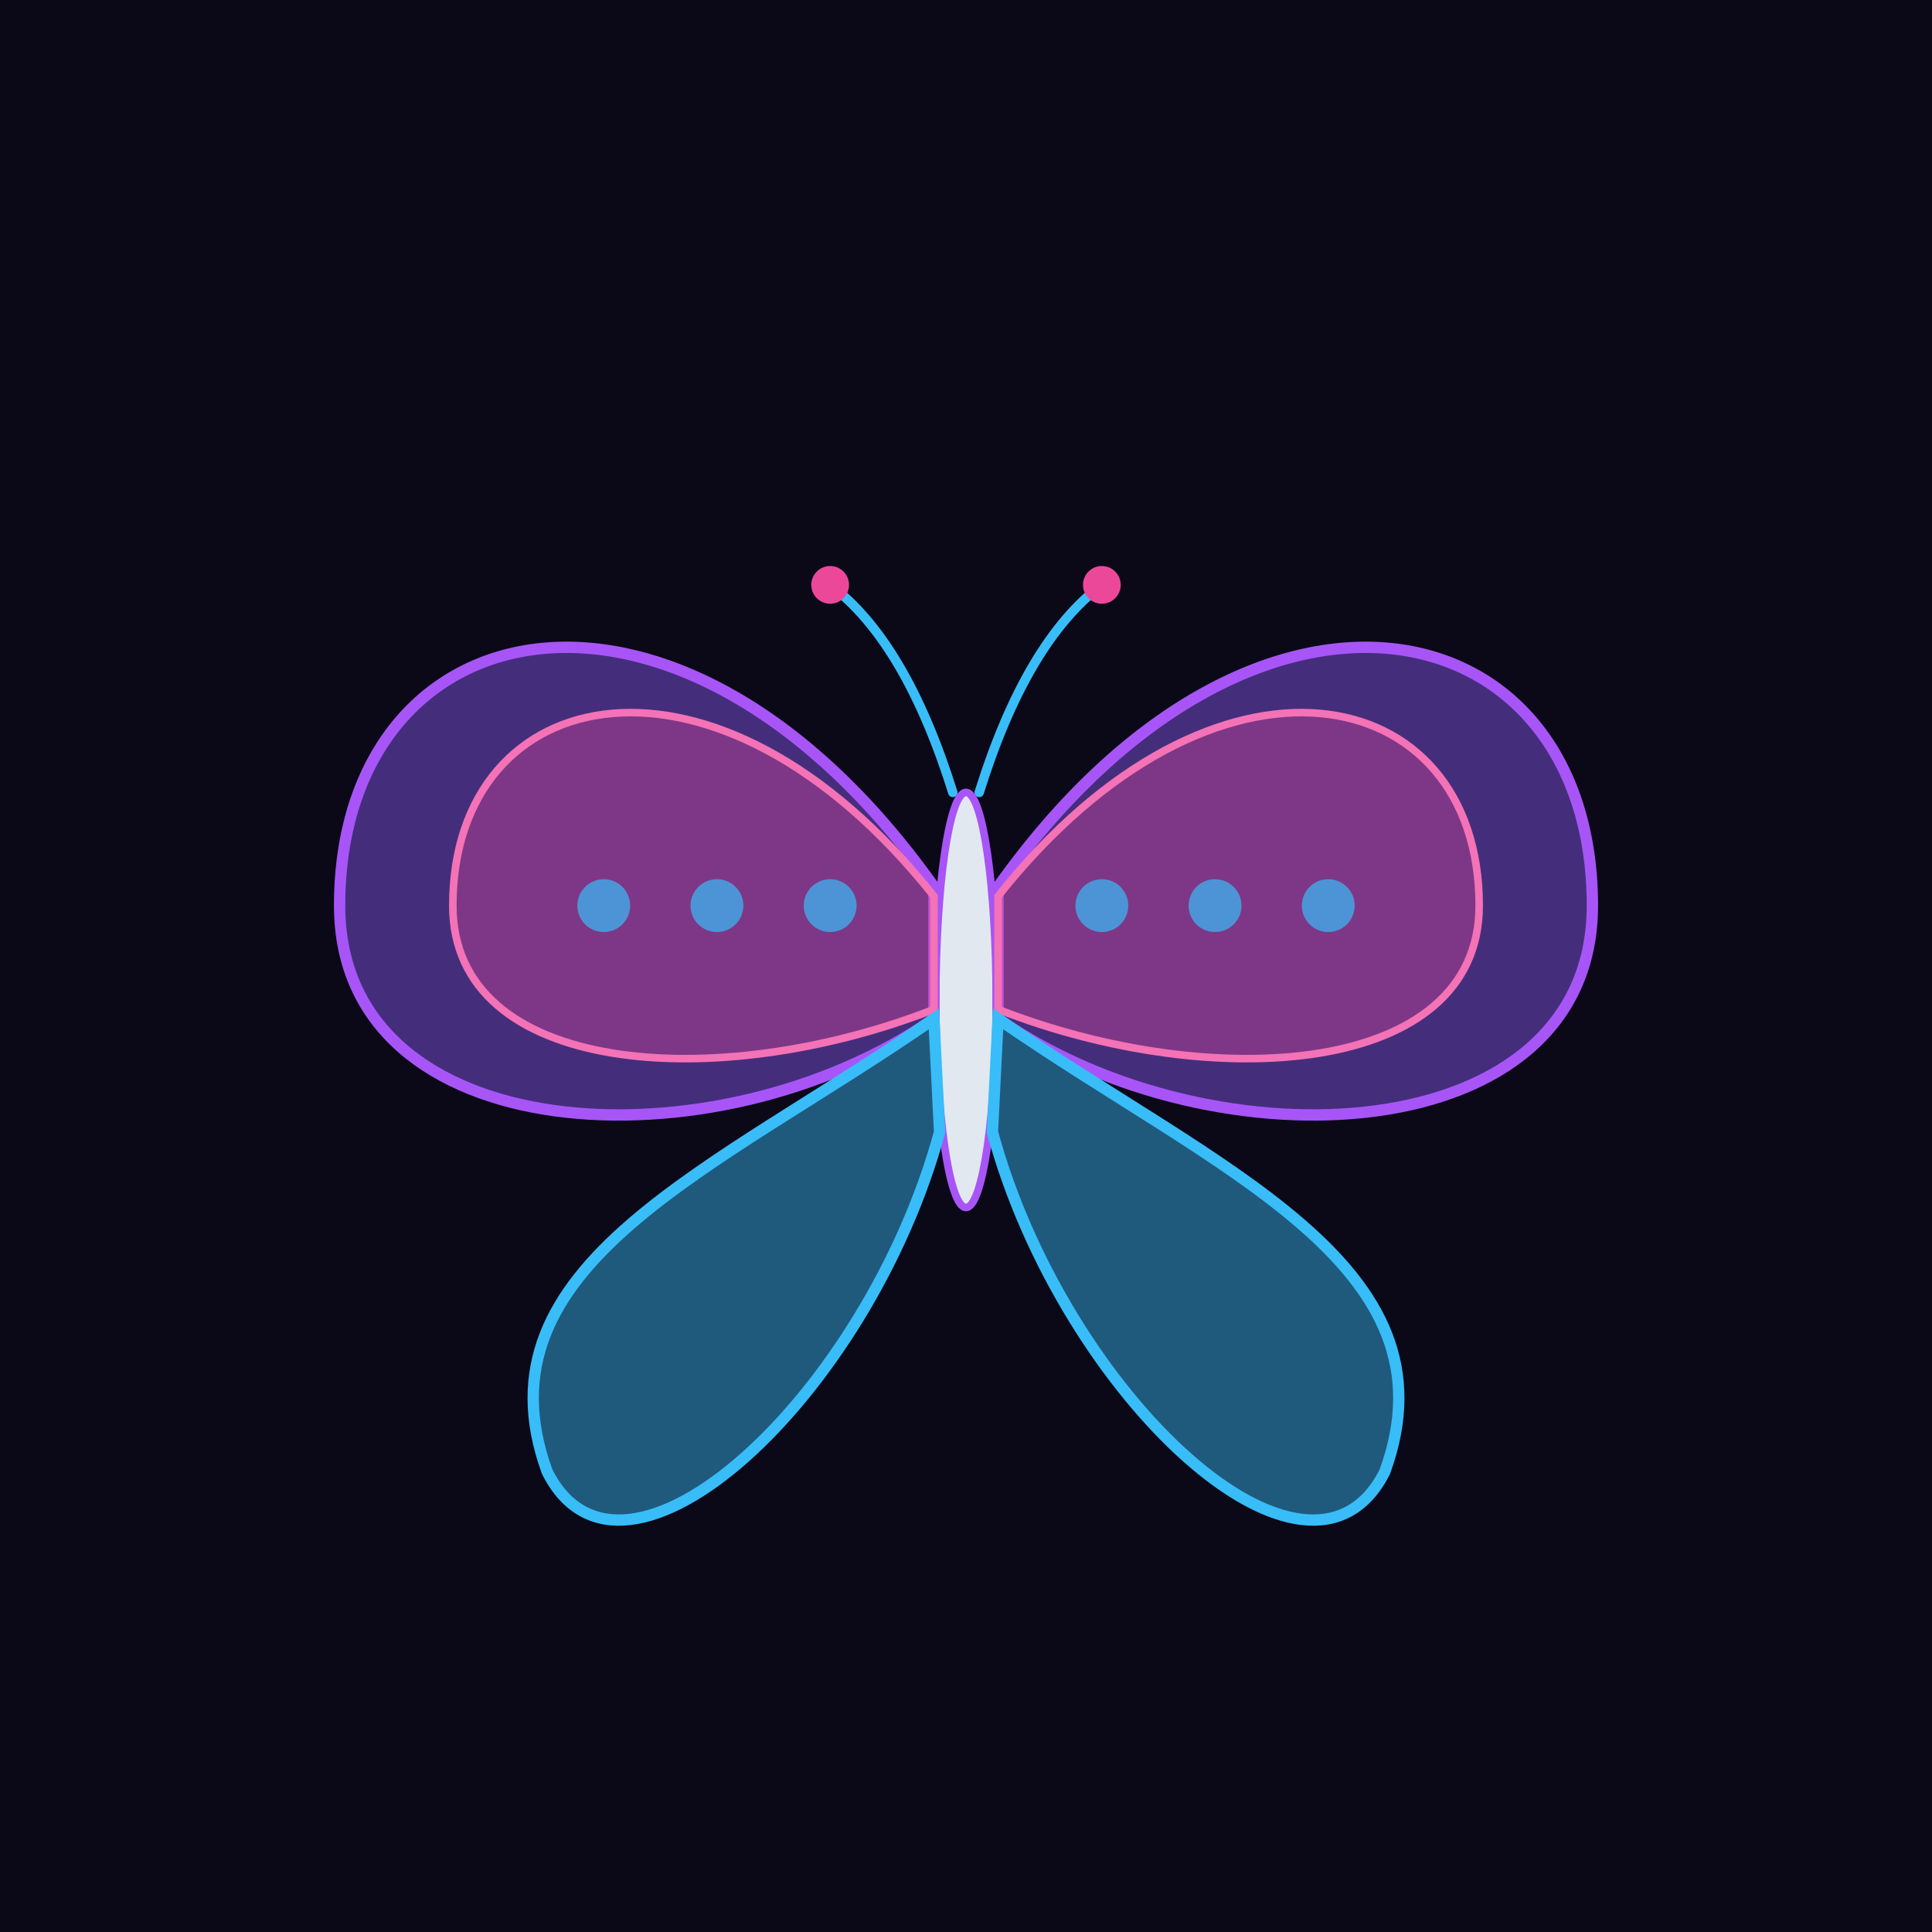
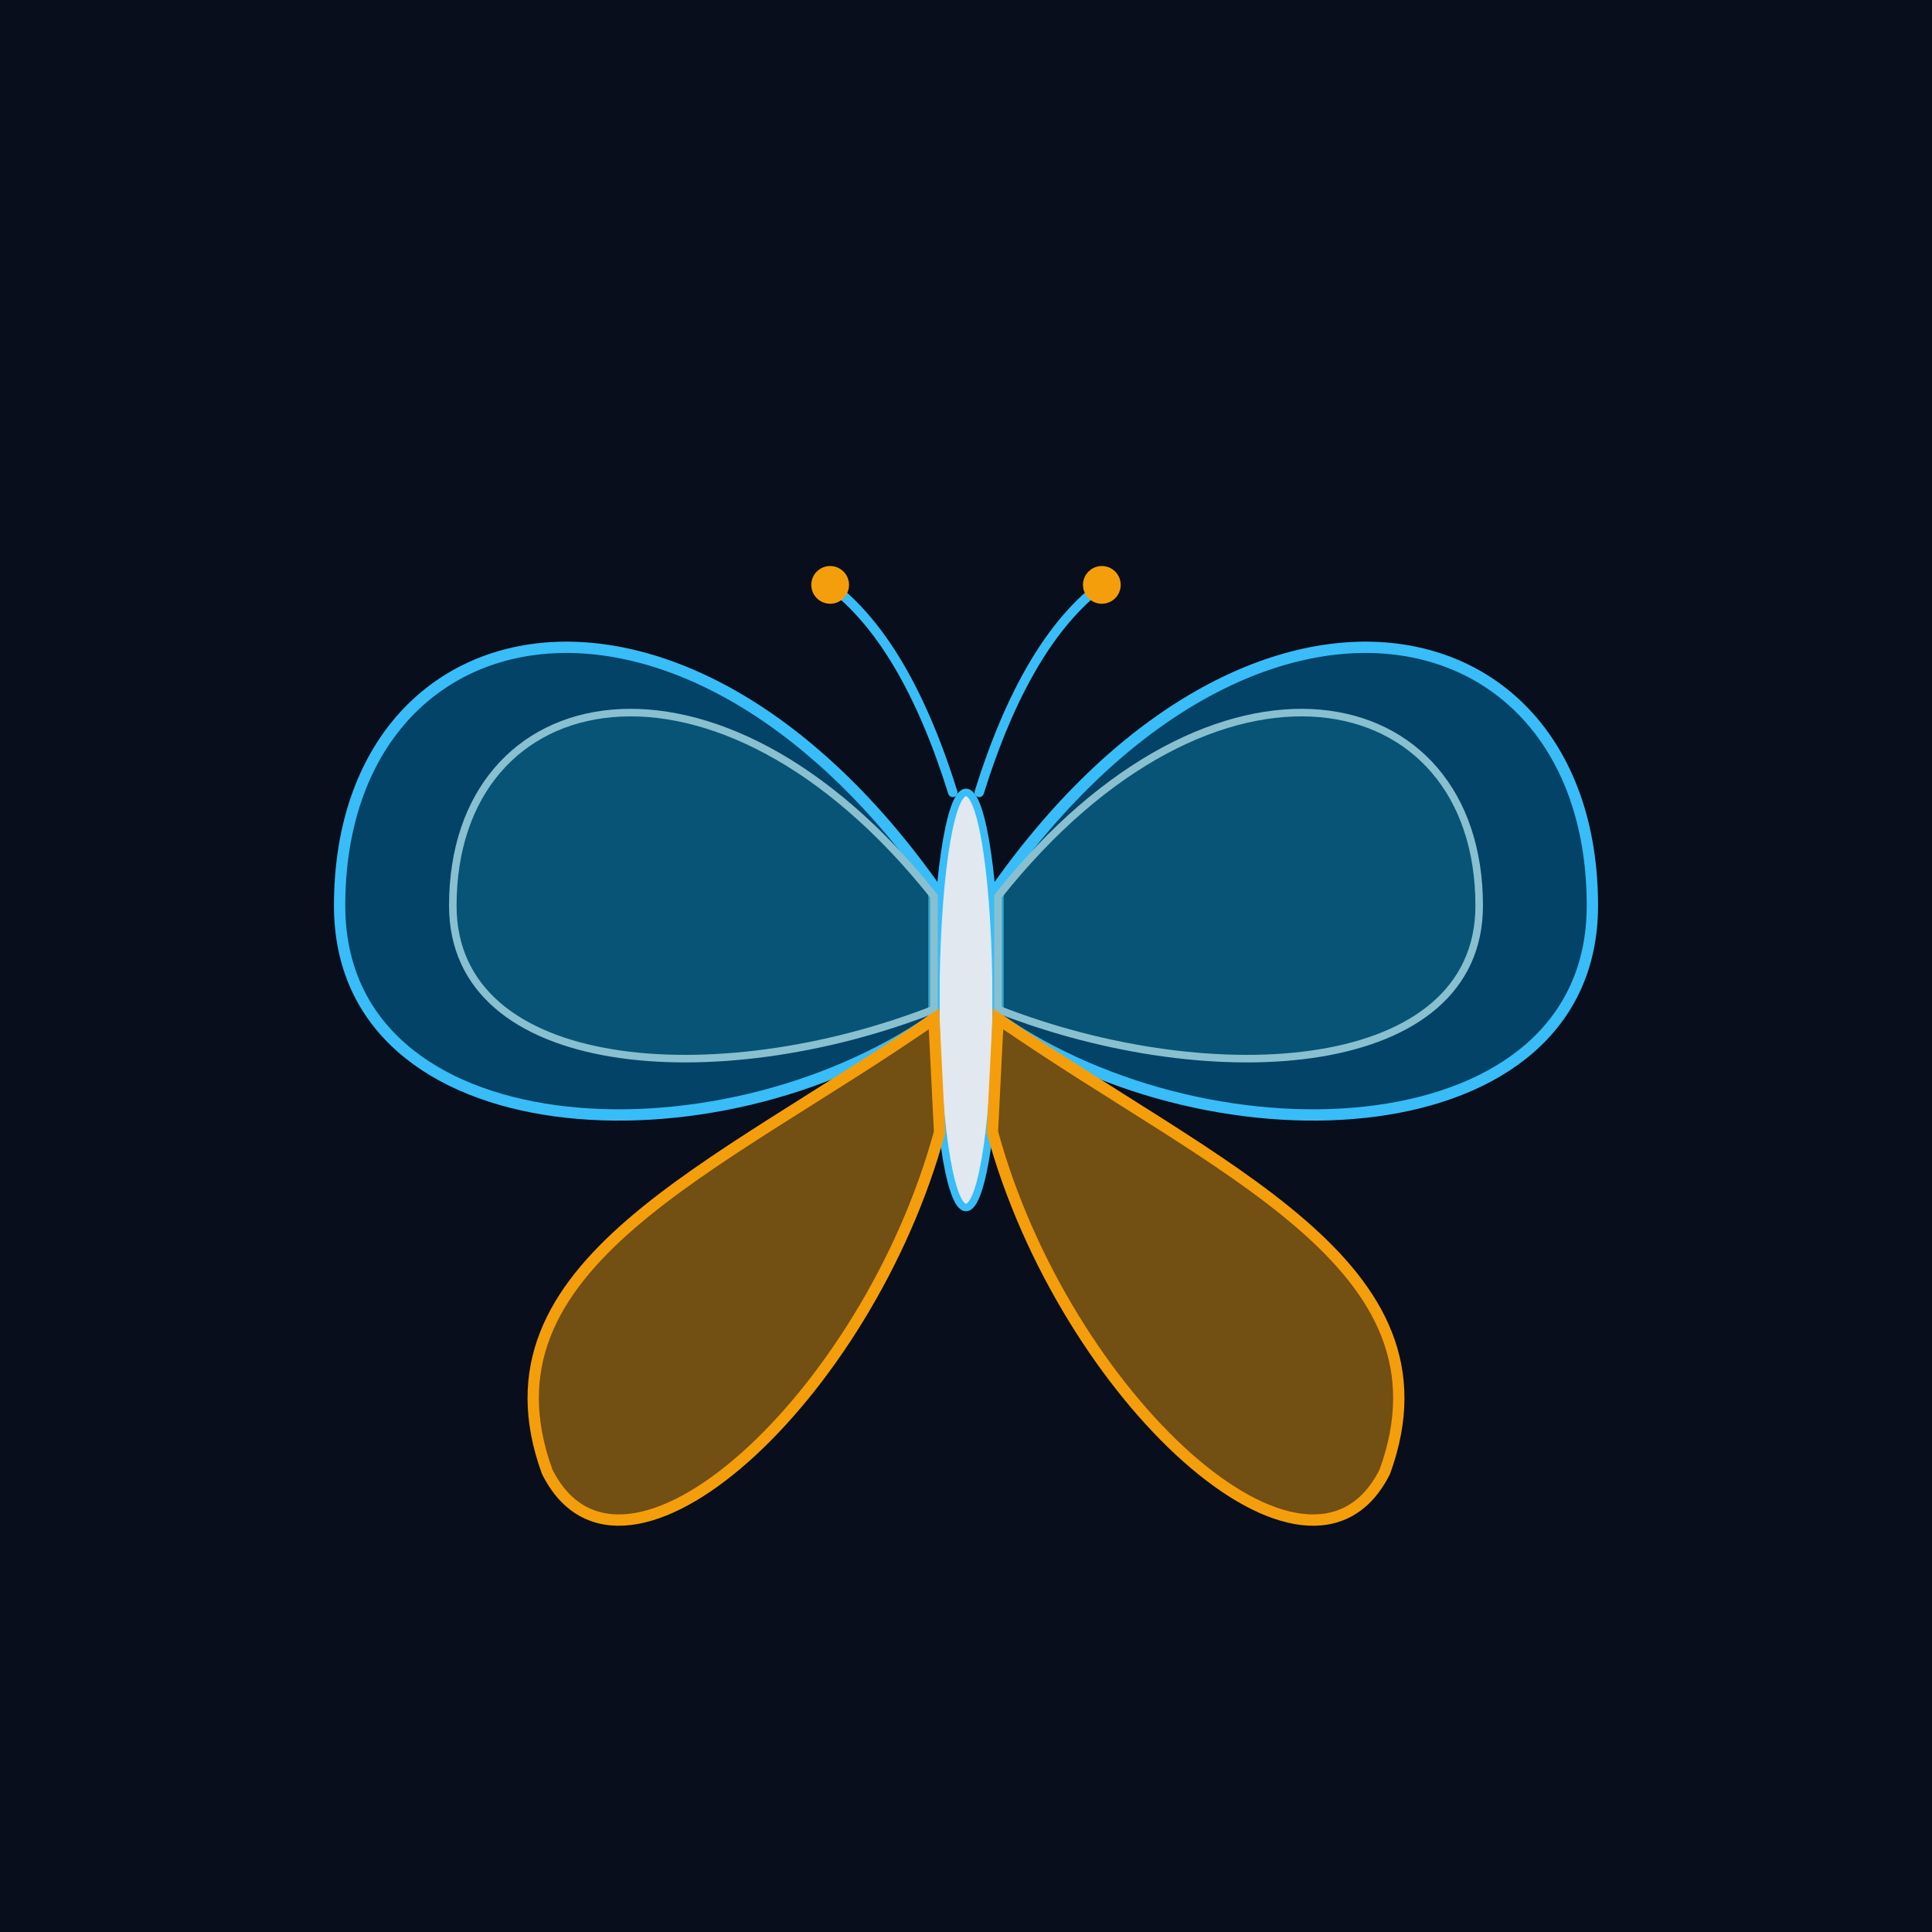
<svg xmlns="http://www.w3.org/2000/svg" viewBox="0 0 1024 1024" width="1024" height="1024">
-   <rect x="0" y="0" width="1024" height="1024" fill="#0B0918" />
+   <rect x="0" y="0" width="1024" height="1024" fill="#080E1B" />
  <path d="M 505,420 Q 480,340 440,310" fill="none" stroke="#38BDF8" stroke-width="5" stroke-linecap="round" />
-   <circle cx="440" cy="310" r="10" fill="#EC4899" />
+   <circle cx="440" cy="310" r="10" fill="#F59E0B" />
  <path d="M 519,420 Q 544,340 584,310" fill="none" stroke="#38BDF8" stroke-width="5" stroke-linecap="round" />
-   <circle cx="584" cy="310" r="10" fill="#EC4899" />
-   <ellipse cx="512" cy="530" rx="16" ry="110" fill="#E2E8F0" stroke="#A855F7" stroke-width="4" />
-   <path d="M 495,470 C 360,280 180,320 180,480 C 180,610 380,620 495,540 Z" fill="#8B5CF6" fill-opacity="0.45" stroke="#A855F7" stroke-width="6" />
-   <path d="M 495,475 C 380,330 240,360 240,480 C 240,570 380,580 495,535 Z" fill="#EC4899" fill-opacity="0.35" stroke="#F472B6" stroke-width="4" />
-   <path d="M 529,470 C 664,280 844,320 844,480 C 844,610 644,620 529,540 Z" fill="#8B5CF6" fill-opacity="0.45" stroke="#A855F7" stroke-width="6" />
-   <path d="M 529,475 C 644,330 784,360 784,480 C 784,570 644,580 529,535 Z" fill="#EC4899" fill-opacity="0.35" stroke="#F472B6" stroke-width="4" />
-   <path d="M 495,540 C 380,620 250,670 290,780 C 330,860 460,740 498,600 Z" fill="#38BDF8" fill-opacity="0.45" stroke="#38BDF8" stroke-width="6" />
-   <path d="M 529,540 C 644,620 774,670 734,780 C 694,860 564,740 526,600 Z" fill="#38BDF8" fill-opacity="0.45" stroke="#38BDF8" stroke-width="6" />
-   <circle cx="320" cy="480" r="14" fill="#38BDF8" fill-opacity="0.7" />
-   <circle cx="704" cy="480" r="14" fill="#38BDF8" fill-opacity="0.7" />
-   <circle cx="380" cy="480" r="14" fill="#38BDF8" fill-opacity="0.7" />
-   <circle cx="644" cy="480" r="14" fill="#38BDF8" fill-opacity="0.7" />
-   <circle cx="440" cy="480" r="14" fill="#38BDF8" fill-opacity="0.7" />
-   <circle cx="584" cy="480" r="14" fill="#38BDF8" fill-opacity="0.7" />
+   <circle cx="584" cy="310" r="10" fill="#F59E0B" />
+   <ellipse cx="512" cy="530" rx="16" ry="110" fill="#E2E8F0" stroke="#38BDF8" stroke-width="4" />
+   <path d="M 495,470 C 360,280 180,320 180,480 C 180,610 380,620 495,540 Z" fill="#0284C7" fill-opacity="0.45" stroke="#38BDF8" stroke-width="6" />
+   <path d="M 495,475 C 380,330 240,360 240,480 C 240,570 380,580 495,535 Z" fill="#0E7490" fill-opacity="0.35" stroke="#88C0D0" stroke-width="4" />
+   <path d="M 529,470 C 664,280 844,320 844,480 C 844,610 644,620 529,540 Z" fill="#0284C7" fill-opacity="0.45" stroke="#38BDF8" stroke-width="6" />
+   <path d="M 529,475 C 644,330 784,360 784,480 C 784,570 644,580 529,535 Z" fill="#0E7490" fill-opacity="0.35" stroke="#88C0D0" stroke-width="4" />
+   <path d="M 495,540 C 380,620 250,670 290,780 C 330,860 460,740 498,600 Z" fill="#F59E0B" fill-opacity="0.45" stroke="#F59E0B" stroke-width="6" />
+   <path d="M 529,540 C 644,620 774,670 734,780 C 694,860 564,740 526,600 Z" fill="#F59E0B" fill-opacity="0.45" stroke="#F59E0B" stroke-width="6" />
</svg>
